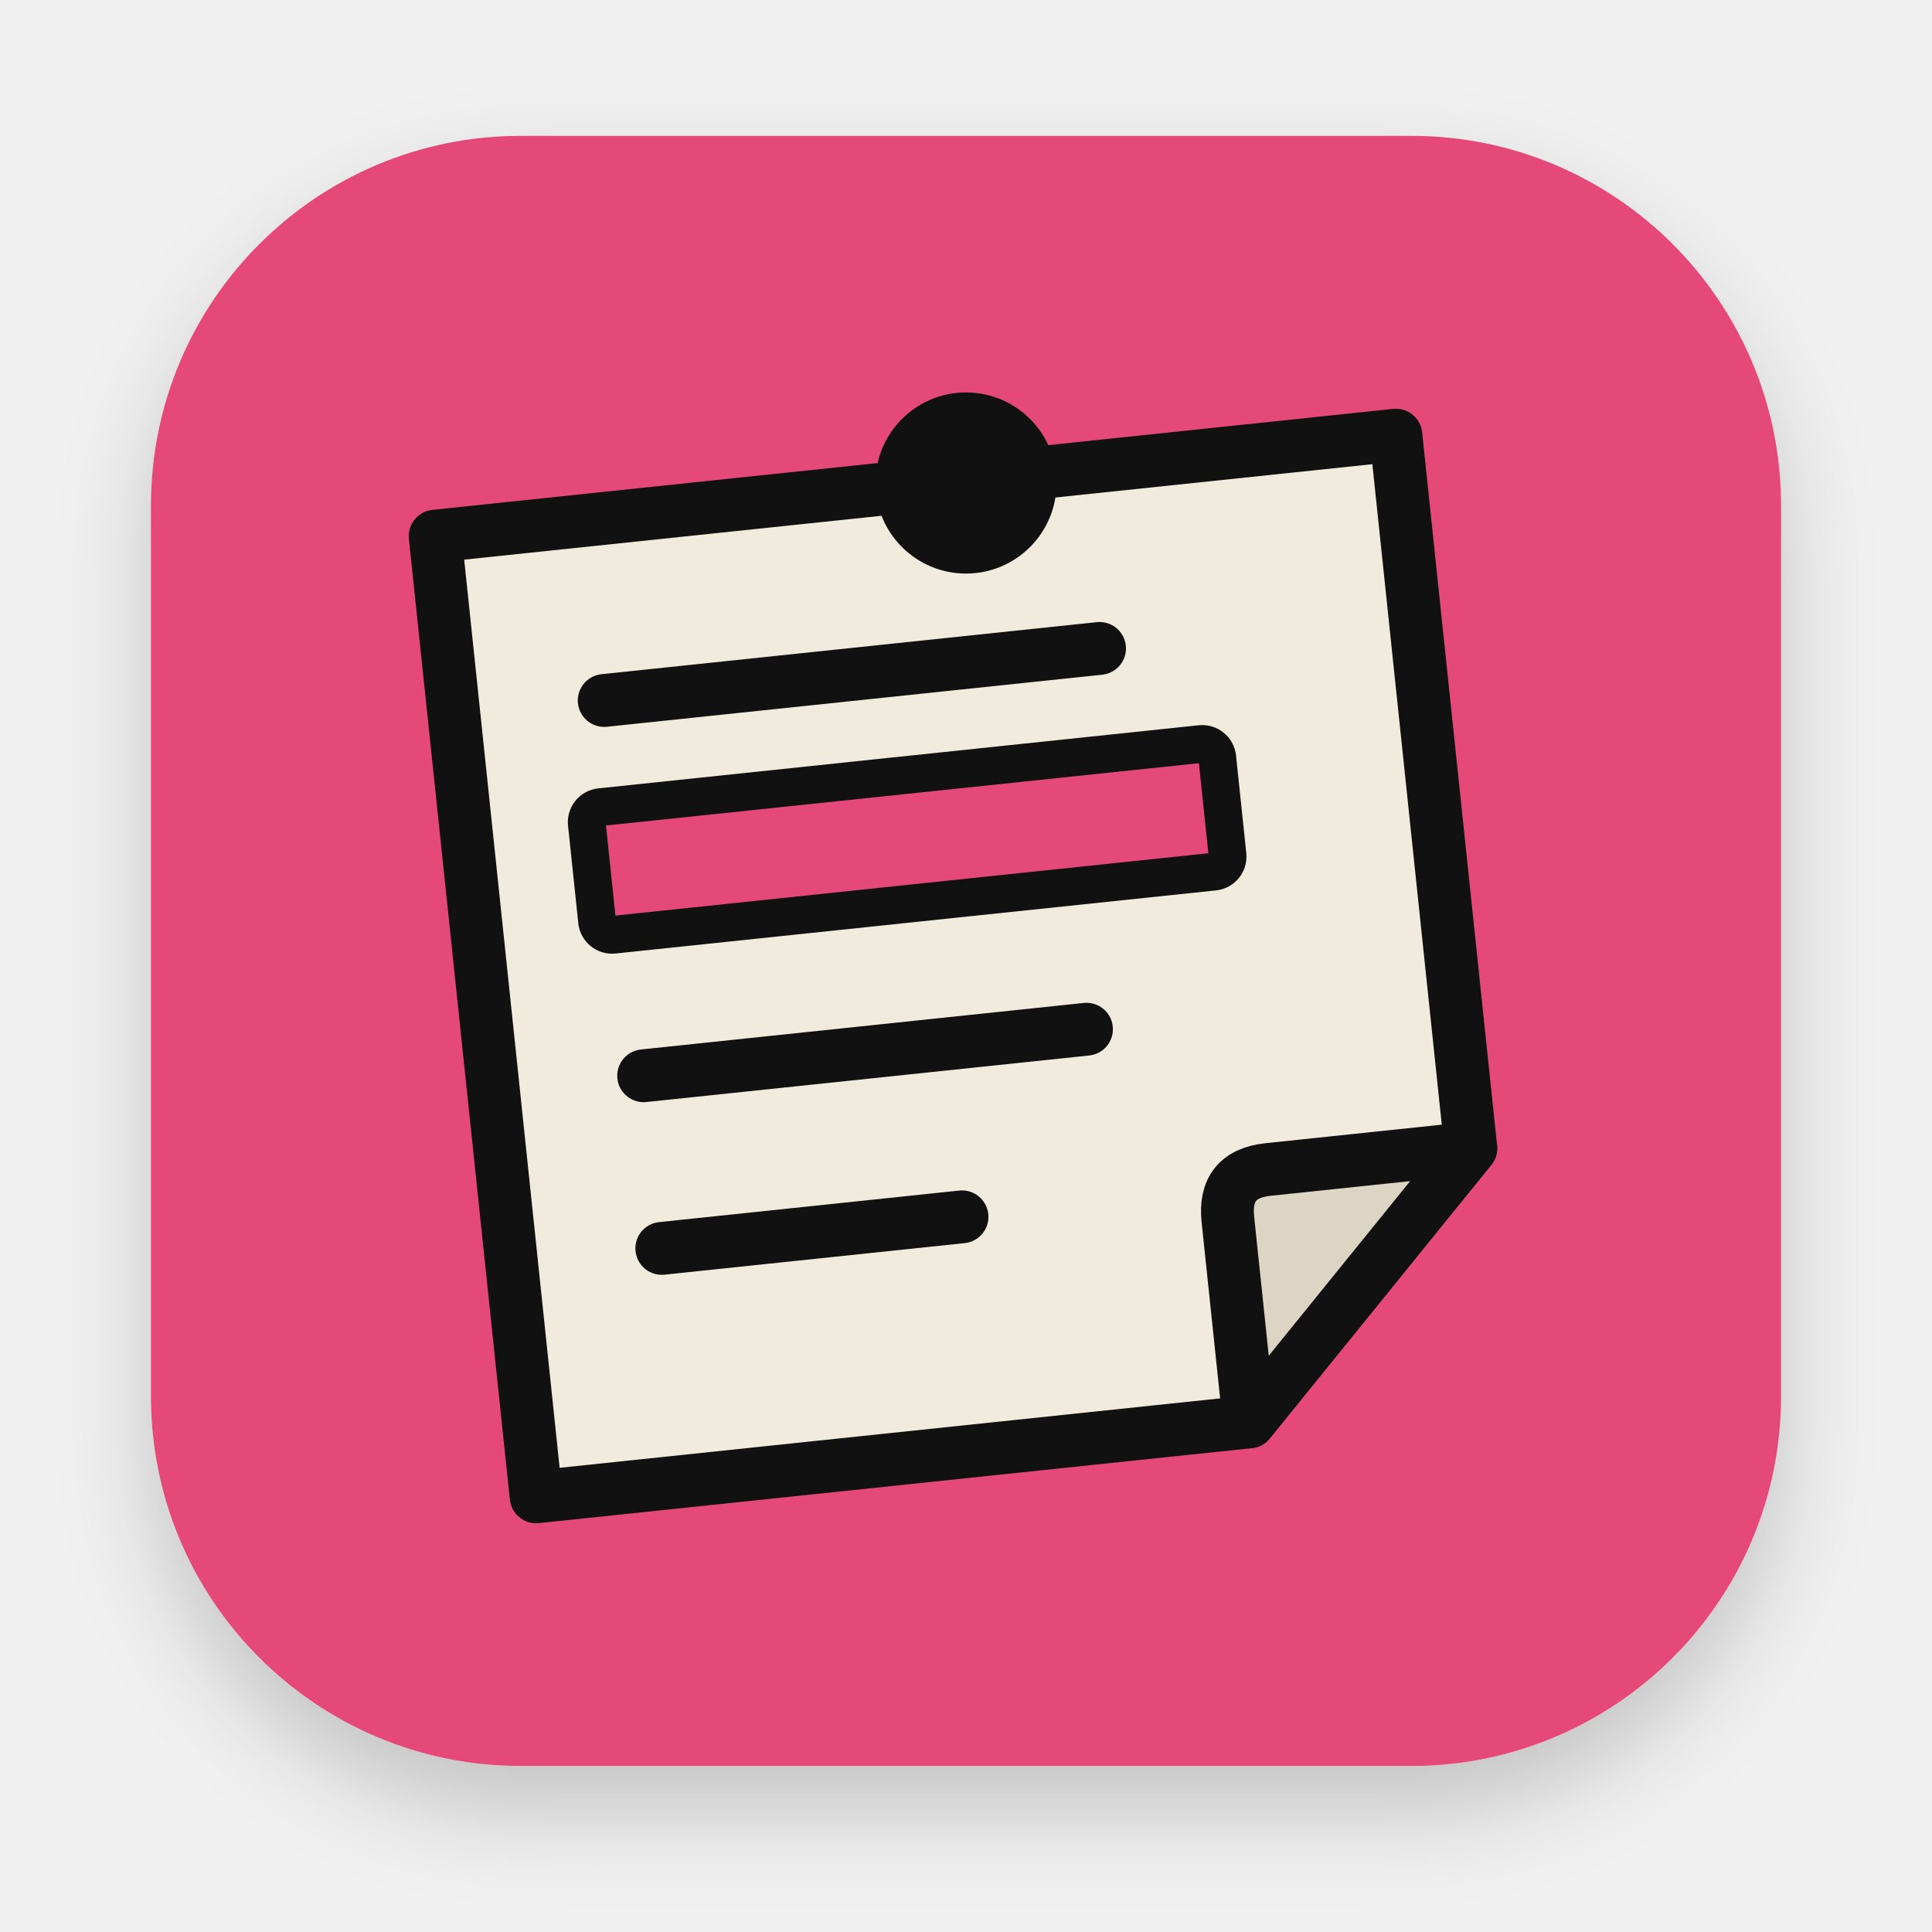
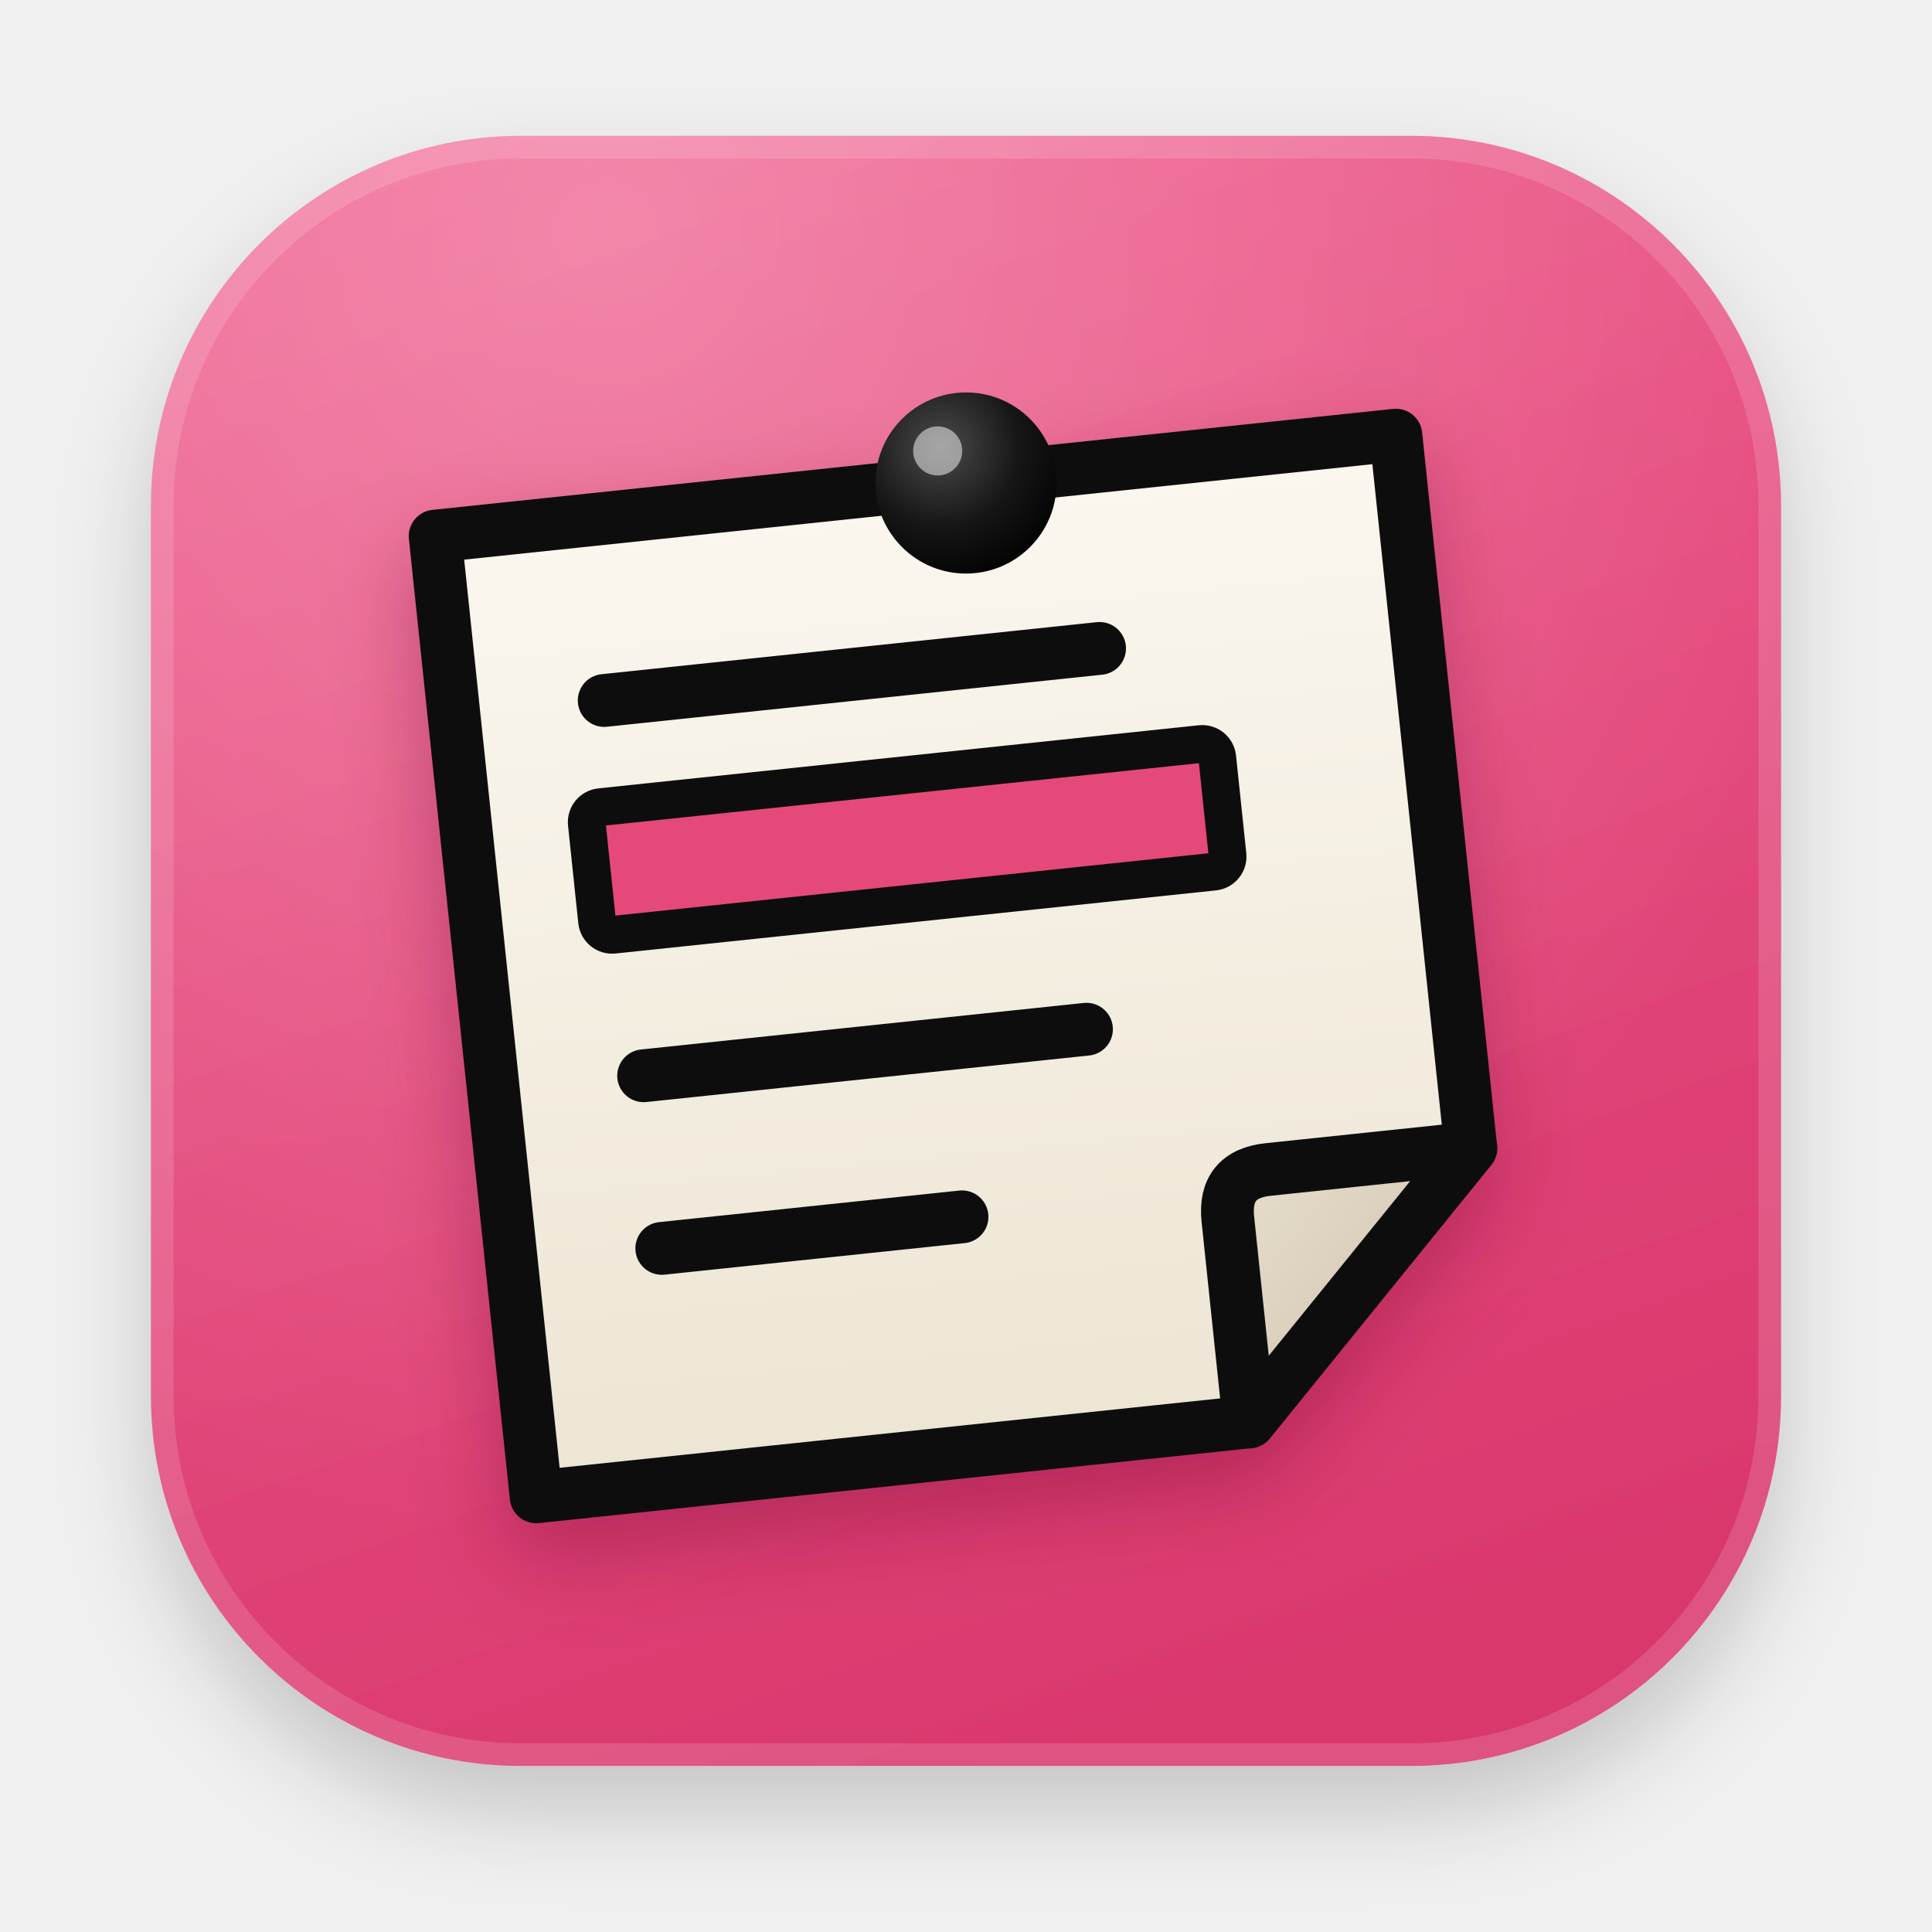
- <svg xmlns="http://www.w3.org/2000/svg" width="512" height="512" viewBox="0 0 512 512">
+ <svg xmlns="http://www.w3.org/2000/svg" width="1024" height="1024" viewBox="0 0 512 512">
  <defs>
+     <linearGradient id="tile" x1="0.2" y1="0" x2="0.55" y2="1">
+       <stop offset="0" stop-color="#EF5E8E" />
+       <stop offset="1" stop-color="#D9386D" />
+     </linearGradient>
+     <radialGradient id="glow" cx="0.28" cy="0.06" r="0.8">
+       <stop offset="0" stop-color="#FFFFFF" stop-opacity="0.26" />
+       <stop offset="1" stop-color="#FFFFFF" stop-opacity="0" />
+     </radialGradient>
+     <linearGradient id="paper" x1="0" y1="0" x2="0" y2="1">
+       <stop offset="0" stop-color="#FBF7EF" />
+       <stop offset="1" stop-color="#EDE5D4" />
+     </linearGradient>
+     <linearGradient id="fold" x1="0" y1="0" x2="1" y2="1">
+       <stop offset="0" stop-color="#E7DECC" />
+       <stop offset="1" stop-color="#CABFAA" />
+     </linearGradient>
+     <radialGradient id="pin" cx="0.36" cy="0.3" r="0.8">
+       <stop offset="0" stop-color="#4B4B4B" />
+       <stop offset="0.55" stop-color="#161616" />
+       <stop offset="1" stop-color="#000000" />
+     </radialGradient>
    <filter id="shadow" x="-20%" y="-20%" width="140%" height="150%">
      <feDropShadow dx="0" dy="12" stdDeviation="12" flood-color="#000000" flood-opacity="0.18" />
    </filter>
+     <filter id="lift" x="-25%" y="-25%" width="150%" height="160%">
+       <feDropShadow dx="0" dy="10" stdDeviation="11" flood-color="#6E0F31" flood-opacity="0.34" />
+     </filter>
  </defs>
-   <rect x="40" y="36" width="432" height="432" rx="98" fill="#E5487A" filter="url(#shadow)" />
-   <g>
+   <g filter="url(#shadow)">
+     <rect x="40" y="36" width="432" height="432" rx="98" fill="url(#tile)" />
+   </g>
+   <rect x="40" y="36" width="432" height="432" rx="98" fill="url(#glow)" />
+   <rect x="43" y="39" width="426" height="426" rx="95" fill="none" stroke="#FFFFFF" stroke-opacity="0.14" stroke-width="6" />
+   <g filter="url(#lift)">
    <g transform="rotate(-6 256 256)" stroke="#111111" stroke-width="14" stroke-linejoin="round" stroke-linecap="round">
-       <path d="M128 128 H384 V318 L318 384 H128 Z" fill="#F1EBDD" />
-       <path d="M384 318 H330 Q318 318 318 330 V384 Z" fill="#DDD5C4" />
+       <path d="M128 128 H384 V318 L318 384 H128 Z" fill="url(#paper)" />
+       <path d="M384 318 H330 Q318 318 318 330 V384 Z" fill="url(#fold)" />
      <rect x="160" y="204" width="168" height="34" rx="4" fill="#E5487A" stroke-width="10" />
      <path d="M168 176 H300 M168 276 H286 M168 322 H248" fill="none" />
    </g>
-     <circle cx="256" cy="128" r="24" fill="#111111" />
  </g>
+   <circle cx="256" cy="128" r="24" fill="url(#pin)" />
+   <circle cx="248.5" cy="119.5" r="6.5" fill="#FFFFFF" fill-opacity="0.5" />
</svg>
